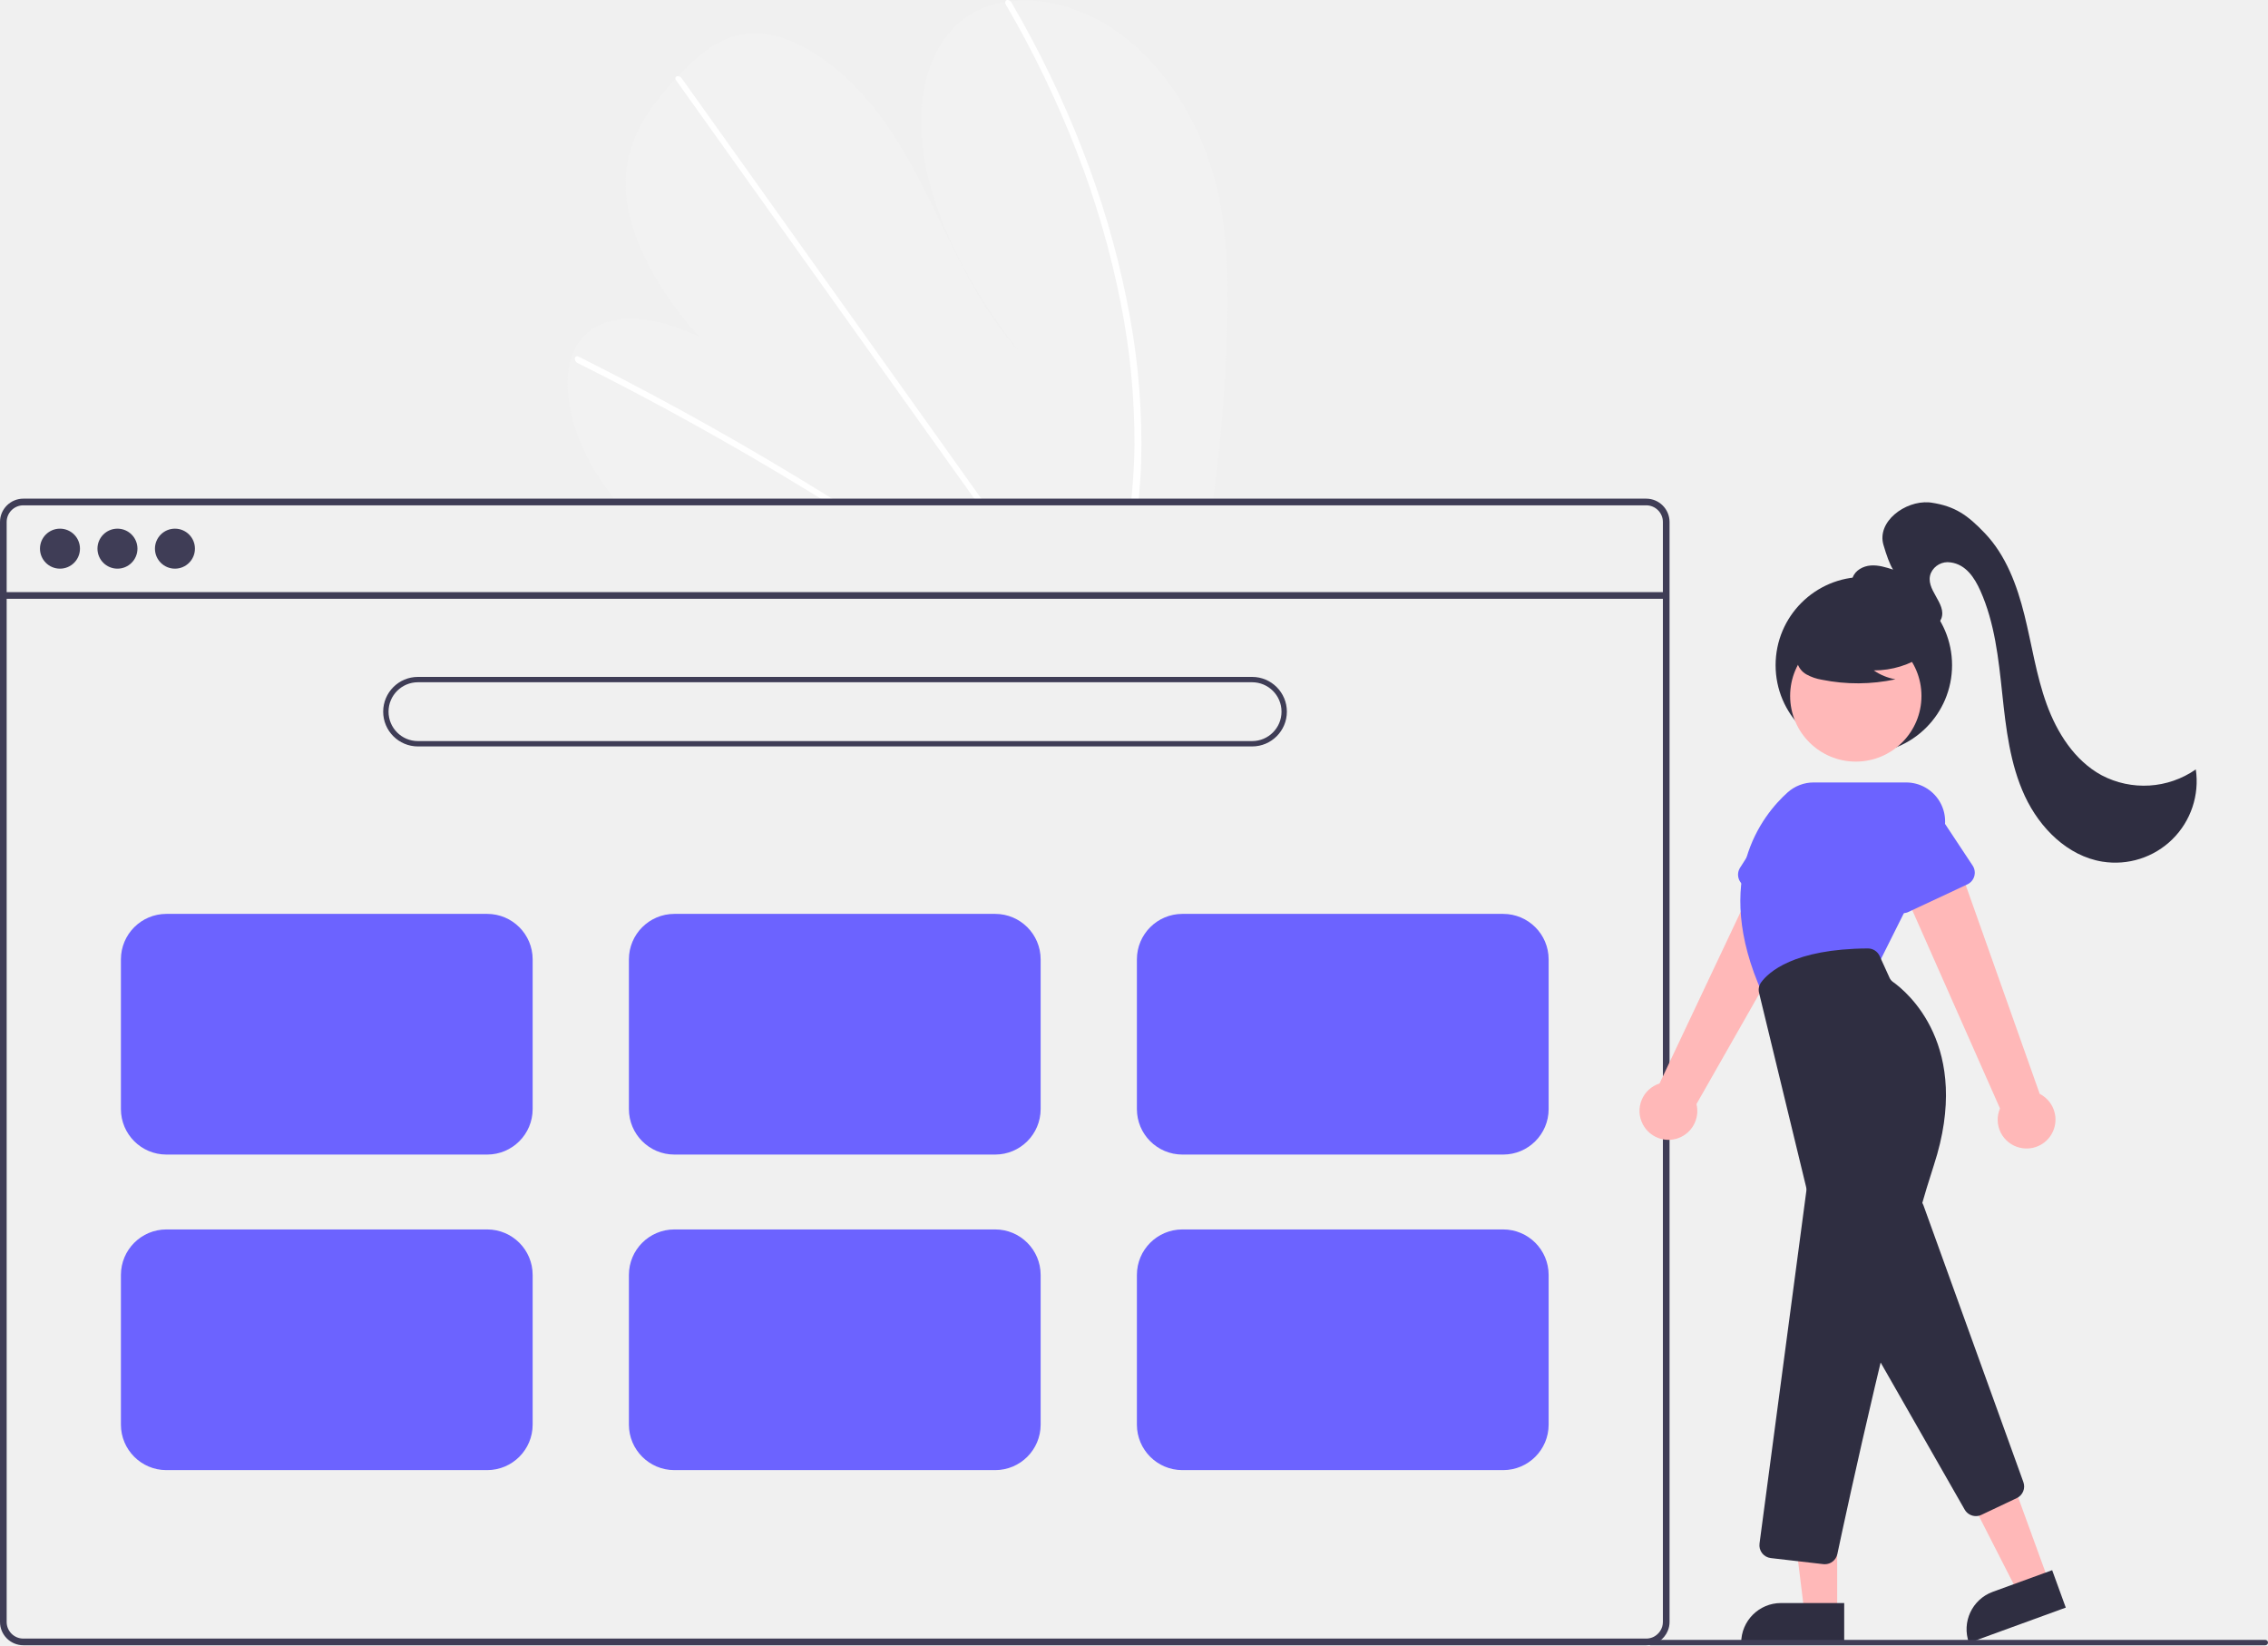
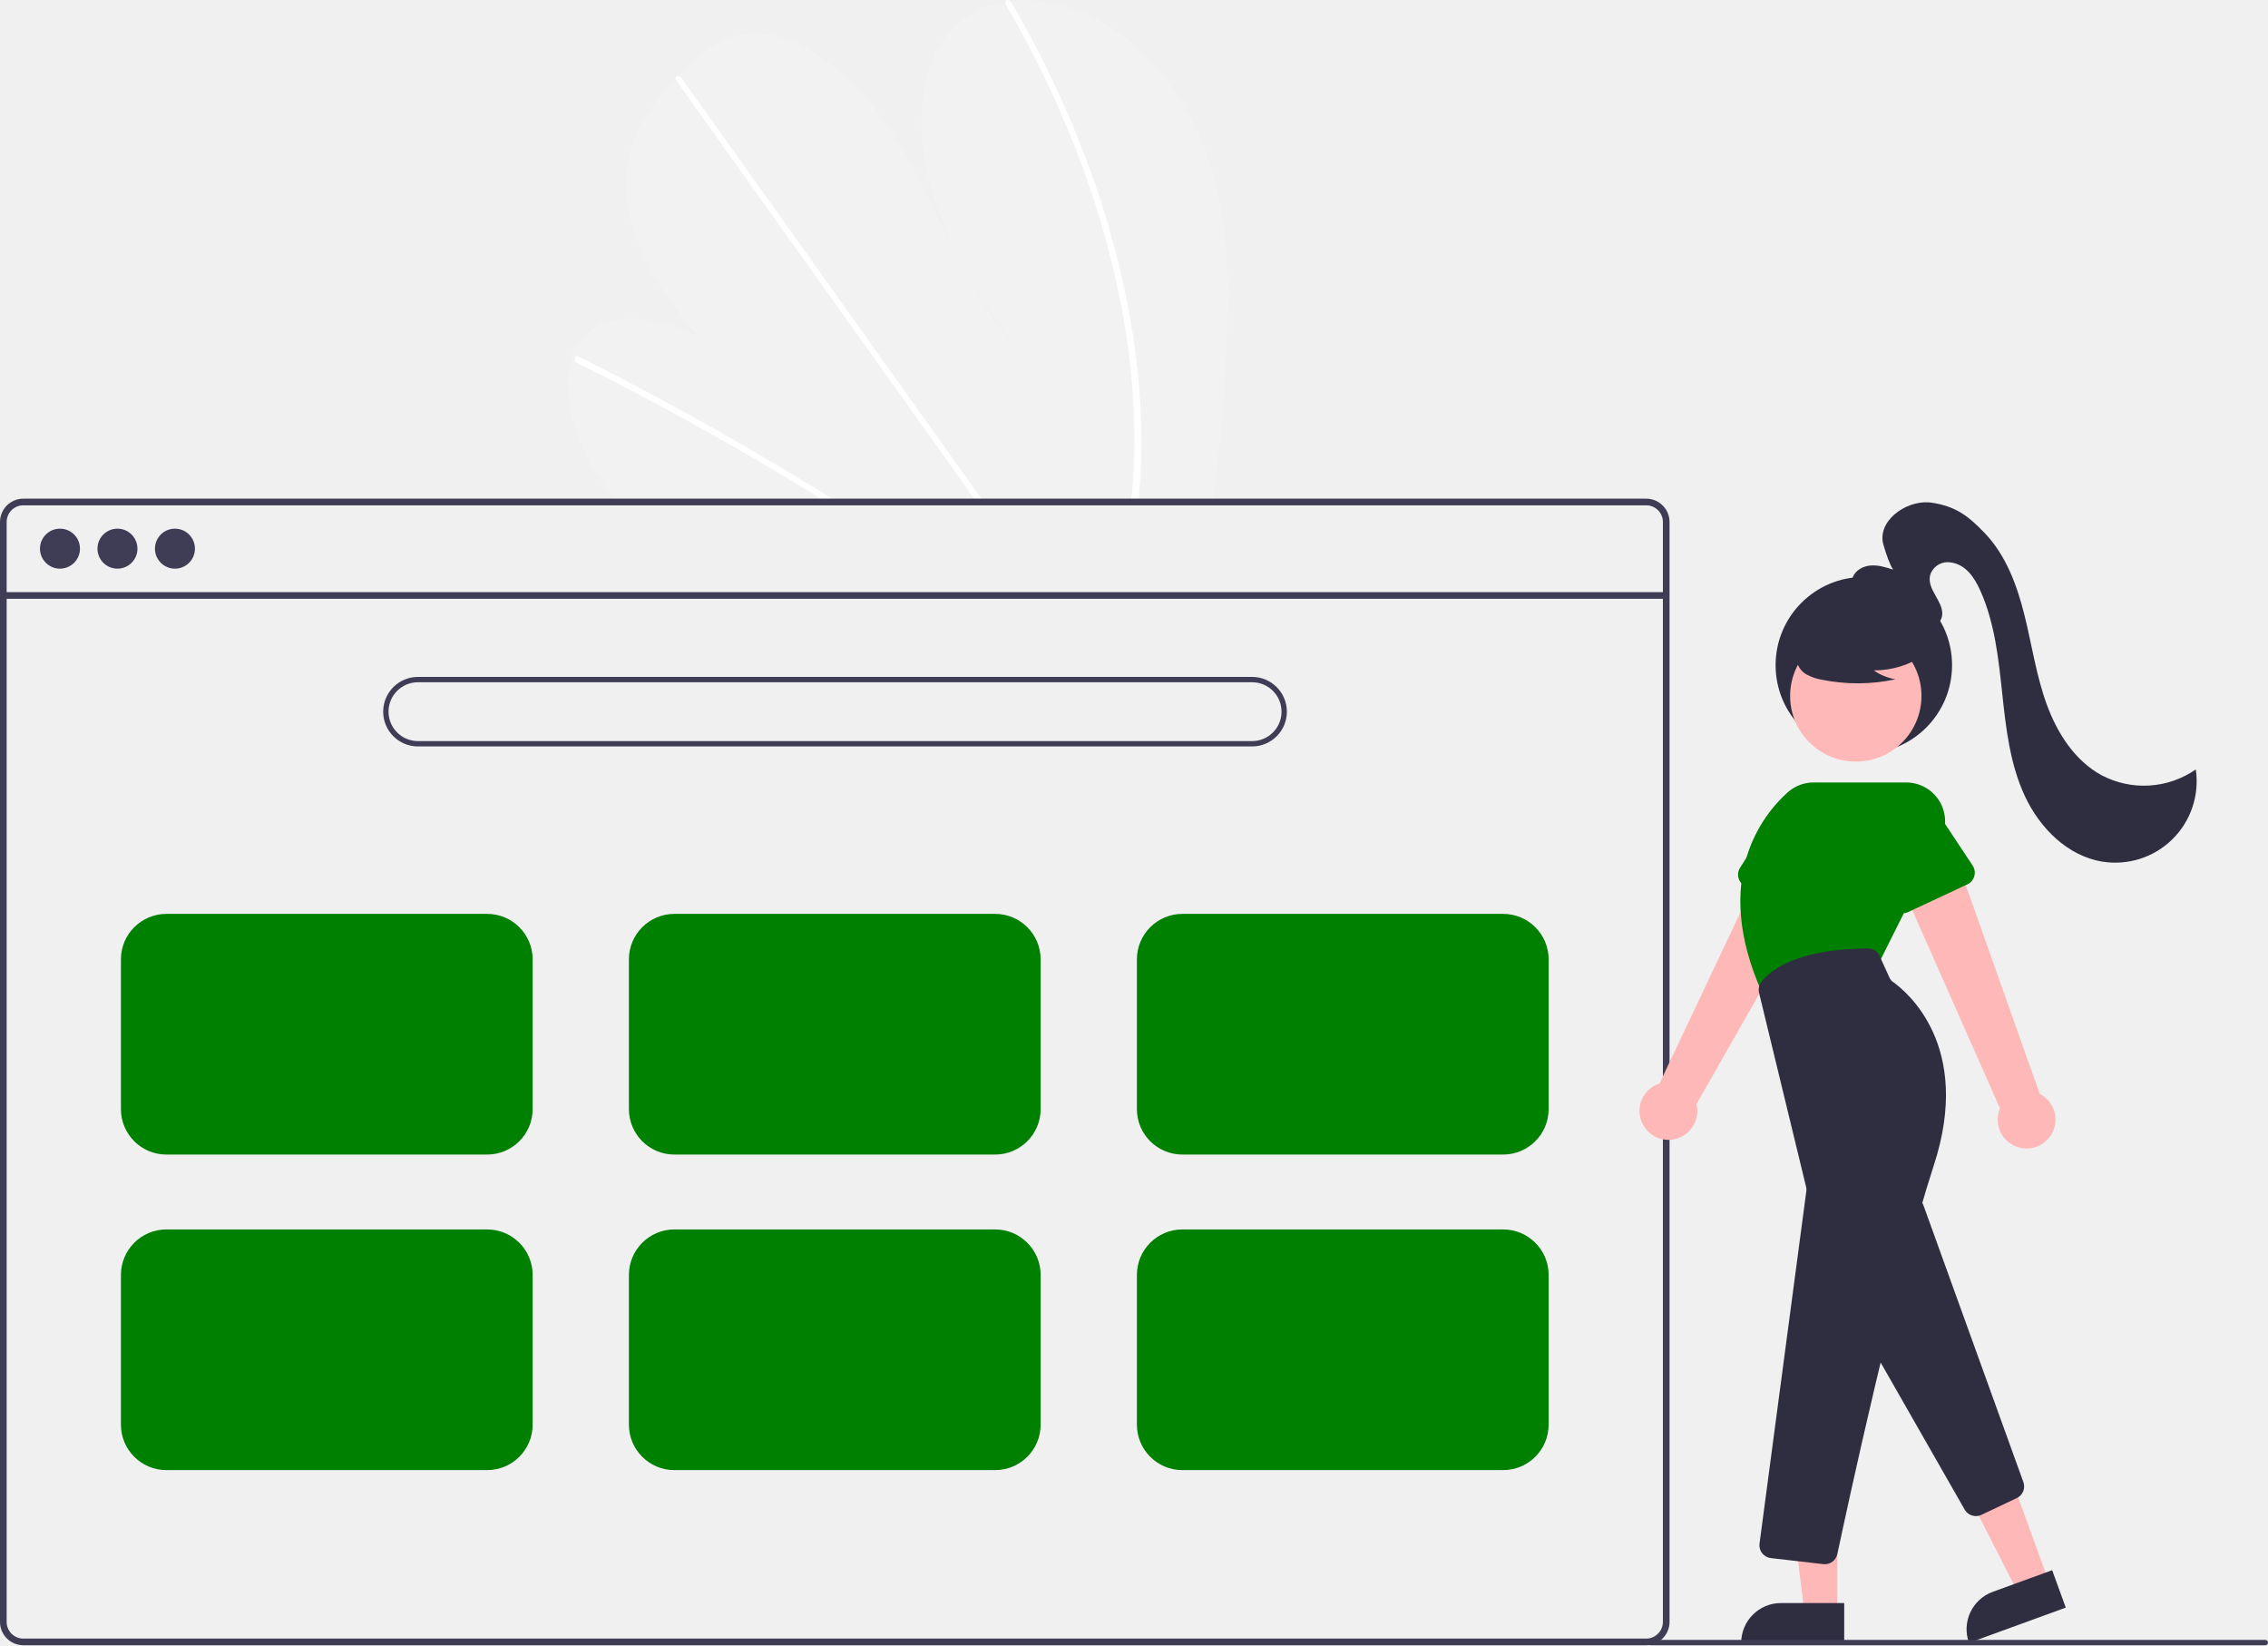
<svg xmlns="http://www.w3.org/2000/svg" id="aee208a0-d3af-4f9e-8f7e-ec9443f0f7b7" width="848.284" height="615.234" data-name="Layer 1" viewBox="0 0 848.284 615.234">
  <path fill="#f2f2f2" d="M634.899,256.958a554.592,554.592,0,0,1-5.228,71.262c-.115.829-.239,1.659-.354,2.488L406.04,329.46c-.656-.824-1.301-1.657-1.926-2.501-2.085-2.792-4.038-5.663-5.832-8.633-8.62-14.308-12.567-31.061-8.612-42.619l.071-.18a20.281,20.281,0,0,1,3.958-6.878c9.017-10.15,27.248-8.458,43.792-.265-14.839-16.243-26.655-36.739-27.553-55.035-.88-17.845,8.451-30.593,18.572-41.427.332-.358.664-.706.996-1.054.161-.179.332-.348.493-.527,7.896-8.256,17.102-16.395,30.427-15.41,14.614,1.082,30.816,13.322,42.177,27.586,11.36,14.254,18.91,30.446,26.562,46.249,7.662,15.793,15.951,31.99,28.246,45.489C540.758,253.192,527.332,229.226,522.372,205.918s-.595-45.694,14.247-56.671a34.713,34.713,0,0,1,15.205-6.135c.64-.106,1.291-.193,1.951-.269,13.739-1.563,30.143,3.188,44.1,14.547,15.37,12.506,26.027,31.046,31.329,48.646C634.505,223.635,635.07,240.578,634.899,256.958Z" transform="translate(-175.858 -142.383)" />
  <path fill="#fff" d="M488.818,329.923l-4.269-.024q-2.033-1.271-4.086-2.513c-.847-.535-1.704-1.05-2.562-1.574q-21.243-12.974-42.751-24.889Q413.661,288.997,391.956,278.171a1.789,1.789,0,0,1-1.029-2.046.515.515,0,0,1,.071-.15c.202-.379.653-.536,1.311-.213,1.775.89,3.56,1.78,5.335,2.69q21.764,11.012,43.342,23.123,21.563,12.106,42.879,25.28c.299.182.598.373.897.555C486.118,328.247,487.463,329.085,488.818,329.923Z" transform="translate(-175.858 -142.383)" />
  <path fill="#fff" d="M543.868,330.23l-2.64-.015c-.595-.833-1.181-1.667-1.776-2.5q-20.985-29.428-41.962-58.855-34.351-48.178-68.682-96.355a1.7,1.7,0,0,1-.297-.582c-.196-.711.327-1.128.996-1.054a2.006,2.006,0,0,1,1.395.888q19.259,27.018,38.509,54.016,34.173,47.937,68.336,95.863c1.449,2.028,2.897,4.066,4.346,6.094C542.687,328.564,543.282,329.397,543.868,330.23Z" transform="translate(-175.858 -142.383)" />
  <path fill="#fff" d="M602.684,314.899c-.135,4.449-.429,8.828-.814,13.166q-.112,1.244-.224,2.489l-2.77-.015c.085-.829.169-1.659.244-2.489.585-6.267,1.001-12.605,1.057-19.114a266.656,266.656,0,0,0-5.25-53.75,334.665,334.665,0,0,0-16.259-55.842A383.492,383.492,0,0,0,552.068,144.093a1.476,1.476,0,0,1-.245-.981c.114-.789,1.165-1.024,1.951-.269a2.293,2.293,0,0,1,.397.502q1.917,3.296,3.763,6.611a383.228,383.228,0,0,1,25.461,55.443,333.081,333.081,0,0,1,15.157,55.926A263.074,263.074,0,0,1,602.684,314.899Z" transform="translate(-175.858 -142.383)" />
  <path fill="#3f3d56" d="M791.578,328.857h-607a8.728,8.728,0,0,0-8.72,8.72v411.32a8.728,8.728,0,0,0,8.72,8.72h607a8.712,8.712,0,0,0,6.63-3.06,2.043,2.043,0,0,0,.19-.24,8.166,8.166,0,0,0,1.25-2.11,8.507,8.507,0,0,0,.66-3.31V337.577A8.73,8.73,0,0,0,791.578,328.857Zm6.24,420.04a6.175,6.175,0,0,1-1.03,3.42,6.446,6.446,0,0,1-2.36,2.12,6.184,6.184,0,0,1-2.85.69h-607a6.238,6.238,0,0,1-6.23-6.23V337.577a6.238,6.238,0,0,1,6.23-6.23h607a6.239,6.239,0,0,1,6.24,6.23Z" transform="translate(-175.858 -142.383)" />
  <rect width="621.957" height="2.493" x="1.243" y="221.423" fill="#3f3d56" />
  <circle cx="22.432" cy="205.17" r="7.478" fill="#3f3d56" />
  <circle cx="43.932" cy="205.17" r="7.478" fill="#3f3d56" />
  <circle cx="65.433" cy="205.17" r="7.478" fill="#3f3d56" />
  <path fill="#3f3d56" d="M644.177,421.509h-312a13,13,0,0,1,0-26h312a13,13,0,0,1,0,26Zm-312-24a11,11,0,0,0,0,22h312a11,11,0,0,0,0-22Z" transform="translate(-175.858 -142.383)" />
-   <path fill="#6c63ff" d="M358.083,574.127h-120a17.019,17.019,0,0,1-17-17v-56a17.019,17.019,0,0,1,17-17h120a17.019,17.019,0,0,1,17,17v56A17.019,17.019,0,0,1,358.083,574.127Z" transform="translate(-175.858 -142.383)" />
-   <path fill="#6c63ff" d="M548.083,574.127h-120a17.019,17.019,0,0,1-17-17v-56a17.019,17.019,0,0,1,17-17h120a17.019,17.019,0,0,1,17,17v56A17.019,17.019,0,0,1,548.083,574.127Z" transform="translate(-175.858 -142.383)" />
-   <path fill="#6c63ff" d="M738.083,574.127h-120a17.019,17.019,0,0,1-17-17v-56a17.019,17.019,0,0,1,17-17h120a17.019,17.019,0,0,1,17,17v56A17.019,17.019,0,0,1,738.083,574.127Z" transform="translate(-175.858 -142.383)" />
-   <path fill="#6c63ff" d="M358.083,692.127h-120a17.019,17.019,0,0,1-17-17v-56a17.019,17.019,0,0,1,17-17h120a17.019,17.019,0,0,1,17,17v56A17.019,17.019,0,0,1,358.083,692.127Z" transform="translate(-175.858 -142.383)" />
-   <path fill="#6c63ff" d="M548.083,692.127h-120a17.019,17.019,0,0,1-17-17v-56a17.019,17.019,0,0,1,17-17h120a17.019,17.019,0,0,1,17,17v56A17.019,17.019,0,0,1,548.083,692.127Z" transform="translate(-175.858 -142.383)" />
-   <path fill="#6c63ff" d="M738.083,692.127h-120a17.019,17.019,0,0,1-17-17v-56a17.019,17.019,0,0,1,17-17h120a17.019,17.019,0,0,1,17,17v56A17.019,17.019,0,0,1,738.083,692.127Z" transform="translate(-175.858 -142.383)" />
+   <path fill="green" d="M358.083,574.127h-120a17.019,17.019,0,0,1-17-17v-56a17.019,17.019,0,0,1,17-17h120a17.019,17.019,0,0,1,17,17v56A17.019,17.019,0,0,1,358.083,574.127Z" transform="translate(-175.858 -142.383)" />
+   <path fill="green" d="M548.083,574.127h-120a17.019,17.019,0,0,1-17-17v-56a17.019,17.019,0,0,1,17-17h120a17.019,17.019,0,0,1,17,17v56A17.019,17.019,0,0,1,548.083,574.127Z" transform="translate(-175.858 -142.383)" />
+   <path fill="green" d="M738.083,574.127h-120a17.019,17.019,0,0,1-17-17v-56a17.019,17.019,0,0,1,17-17h120a17.019,17.019,0,0,1,17,17v56A17.019,17.019,0,0,1,738.083,574.127Z" transform="translate(-175.858 -142.383)" />
+   <path fill="green" d="M358.083,692.127h-120a17.019,17.019,0,0,1-17-17v-56a17.019,17.019,0,0,1,17-17h120a17.019,17.019,0,0,1,17,17v56A17.019,17.019,0,0,1,358.083,692.127Z" transform="translate(-175.858 -142.383)" />
+   <path fill="green" d="M548.083,692.127h-120a17.019,17.019,0,0,1-17-17v-56a17.019,17.019,0,0,1,17-17h120a17.019,17.019,0,0,1,17,17v56A17.019,17.019,0,0,1,548.083,692.127Z" transform="translate(-175.858 -142.383)" />
+   <path fill="green" d="M738.083,692.127h-120a17.019,17.019,0,0,1-17-17v-56a17.019,17.019,0,0,1,17-17h120a17.019,17.019,0,0,1,17,17v56A17.019,17.019,0,0,1,738.083,692.127Z" transform="translate(-175.858 -142.383)" />
  <circle cx="697.115" cy="248.744" r="33" fill="#2f2e41" />
  <path fill="#ffb8b8" d="M790.301,562.796a10.743,10.743,0,0,1,6.253-15.24l41.816-88.459,19.128,13.413-47.119,82.735a10.801,10.801,0,0,1-20.078,7.551Z" transform="translate(-175.858 -142.383)" />
-   <path fill="#6c63ff" d="M826.133,470.841a4.812,4.812,0,0,1,.552-3.973l13.001-20.382a13.377,13.377,0,0,1,24.456,10.85l-6.549,23.353a4.817,4.817,0,0,1-6.604,3.096L828.78,473.855A4.811,4.811,0,0,1,826.133,470.841Z" transform="translate(-175.858 -142.383)" />
+   <path fill="green" d="M826.133,470.841a4.812,4.812,0,0,1,.552-3.973l13.001-20.382a13.377,13.377,0,0,1,24.456,10.85l-6.549,23.353a4.817,4.817,0,0,1-6.604,3.096L828.78,473.855A4.811,4.811,0,0,1,826.133,470.841Z" transform="translate(-175.858 -142.383)" />
  <path fill="#ffb8b8" d="M931.348,571.566a10.743,10.743,0,0,1-7.445-14.694l-39.602-89.472,22.655-5.706,31.804,89.742a10.801,10.801,0,0,1-7.412,20.13Z" transform="translate(-175.858 -142.383)" />
  <polygon fill="#ffb8b8" points="766.285 591.358 754.765 595.553 733.105 553.115 750.107 546.924 766.285 591.358" />
  <path fill="#2f2e41" d="M923.479,735.693H947.123a0,0,0,0,1,0,0v14.887a0,0,0,0,1,0,0H908.592a0,0,0,0,1,0,0v0A14.887,14.887,0,0,1,923.479,735.693Z" transform="translate(-374.1125 219.9076) rotate(-20.00652)" />
  <path fill="#2f2e41" d="M910.695,706.898l-43.887-76.802a4.822,4.822,0,0,1,.052-4.868l19.762-32.937a4.817,4.817,0,0,1,8.661.841l37.364,103.468a4.799,4.799,0,0,1-2.469,5.99l-13.239,6.271a4.774,4.774,0,0,1-2.044.459A4.84,4.84,0,0,1,910.695,706.898Z" transform="translate(-175.858 -142.383)" />
  <circle cx="694.111" cy="260.239" r="24.561" fill="#ffb8b8" />
-   <path fill="#6c63ff" d="M835.034,513.874c-19.342-42.889.157-66.859,9.439-75.173a14.557,14.557,0,0,1,9.73-3.721h34.599a14.576,14.576,0,0,1,13.038,21.095l-23.13,46.259-43.488,11.96Z" transform="translate(-175.858 -142.383)" />
-   <path fill="#6c63ff" d="M885.651,483.434a4.812,4.812,0,0,1-2.645-3.015l-6.924-23.163a13.377,13.377,0,0,1,24.198-11.413l13.39,20.223a4.817,4.817,0,0,1-1.974,7.022l-22.033,10.314A4.811,4.811,0,0,1,885.651,483.434Z" transform="translate(-175.858 -142.383)" />
+   <path fill="green" d="M835.034,513.874c-19.342-42.889.157-66.859,9.439-75.173a14.557,14.557,0,0,1,9.73-3.721h34.599a14.576,14.576,0,0,1,13.038,21.095l-23.13,46.259-43.488,11.96Z" transform="translate(-175.858 -142.383)" />
+   <path fill="green" d="M885.651,483.434a4.812,4.812,0,0,1-2.645-3.015l-6.924-23.163a13.377,13.377,0,0,1,24.198-11.413l13.39,20.223a4.817,4.817,0,0,1-1.974,7.022l-22.033,10.314A4.811,4.811,0,0,1,885.651,483.434Z" transform="translate(-175.858 -142.383)" />
  <polygon fill="#ffb8b8" points="687.147 602.955 674.887 602.954 669.055 555.666 687.149 555.667 687.147 602.955" />
  <path fill="#2f2e41" d="M666.13,599.451h23.644a0,0,0,0,1,0,0v14.887a0,0,0,0,1,0,0H651.243a0,0,0,0,1,0,0v0A14.887,14.887,0,0,1,666.13,599.451Z" />
  <path fill="#2f2e41" d="M857.81,727.286l-19.629-2.264a4.818,4.818,0,0,1-4.223-5.42l17.518-131.9a3.75,3.75,0,0,0-.073-1.377l-17.608-72.645a4.761,4.761,0,0,1,.754-3.926c2.73-3.764,12.086-12.537,39.914-12.703h.03a4.834,4.834,0,0,1,4.397,2.827l3.712,8.166a3.763,3.763,0,0,0,1.253,1.513c5.11,3.617,29.862,23.918,15.328,68.489-14.285,43.807-32.587,128.855-36.111,145.459a4.791,4.791,0,0,1-4.698,3.814A4.925,4.925,0,0,1,857.81,727.286Z" transform="translate(-175.858 -142.383)" />
  <path fill="#2f2e41" d="M895.777,387.173A33.405,33.405,0,0,1,876.686,393.073a20.471,20.471,0,0,0,8.114,3.338,67.359,67.359,0,0,1-27.514.155,17.807,17.807,0,0,1-5.76-1.978,7.289,7.289,0,0,1-3.555-4.755c-.604-3.449,2.083-6.582,4.876-8.693A35.967,35.967,0,0,1,883.071,375.1c3.376.873,6.759,2.347,8.951,5.059s2.843,6.891.753,9.684Z" transform="translate(-175.858 -142.383)" />
  <path fill="#2f2e41" d="M879.378,370.088c-2.806-.934-5.693-1.914-7.916-3.864s-3.634-5.139-2.635-7.922c.963-2.682,3.896-4.248,6.738-4.459s5.638.669,8.351,1.537c-1.227-1.854-2.495-5.449-3.605-9.241-2.532-8.652,8.02-16.553,17.011-15.901q.397.029.769.083c9.066,1.323,13.769,4.781,20.101,11.403,7.921,8.284,12.063,19.461,14.837,30.582s4.403,22.564,8.305,33.341S951.817,426.785,961.88,432.271a33.982,33.982,0,0,0,35.26-2.173,30.442,30.442,0,0,1-34.972,34.484c-12.992-2.098-23.4-12.563-28.958-24.491s-7.077-25.281-8.471-38.367-2.807-26.434-8.185-38.445c-2.177-4.861-5.381-9.809-11.107-10.585a6.89,6.89,0,0,0-7.387,3.959c-2.518,6.094,6.096,11.254,3.889,17.061a6.393,6.393,0,0,1-5.692,3.887c-4.164.274-7.584-2.113-10.806-4.416C878.859,368.472,879.378,370.088,879.378,370.088Z" transform="translate(-175.858 -142.383)" />
  <path fill="#3f3d56" d="M1023.142,757.617h-230a1,1,0,0,1,0-2h230a1,1,0,0,1,0,2Z" transform="translate(-175.858 -142.383)" />
</svg>
